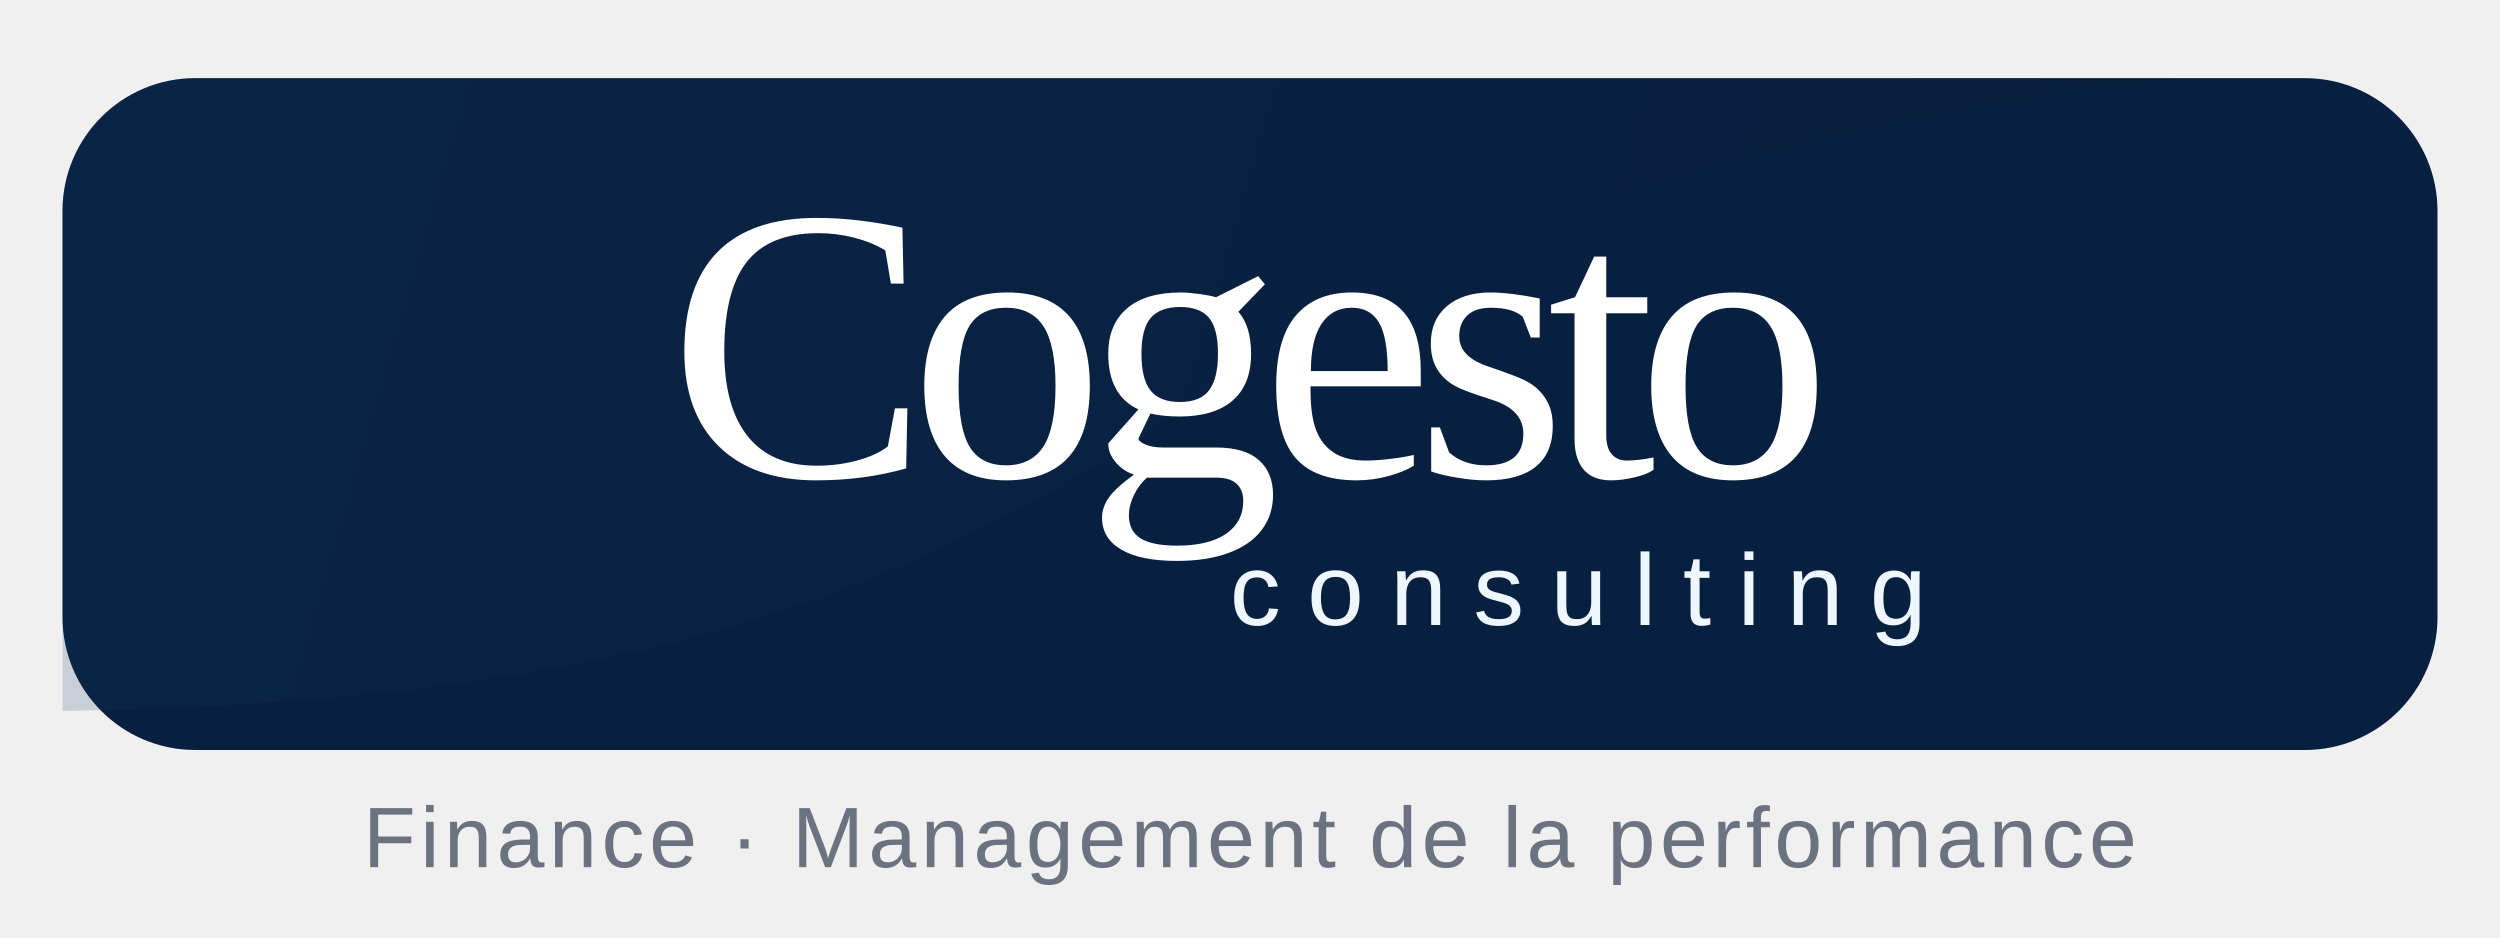
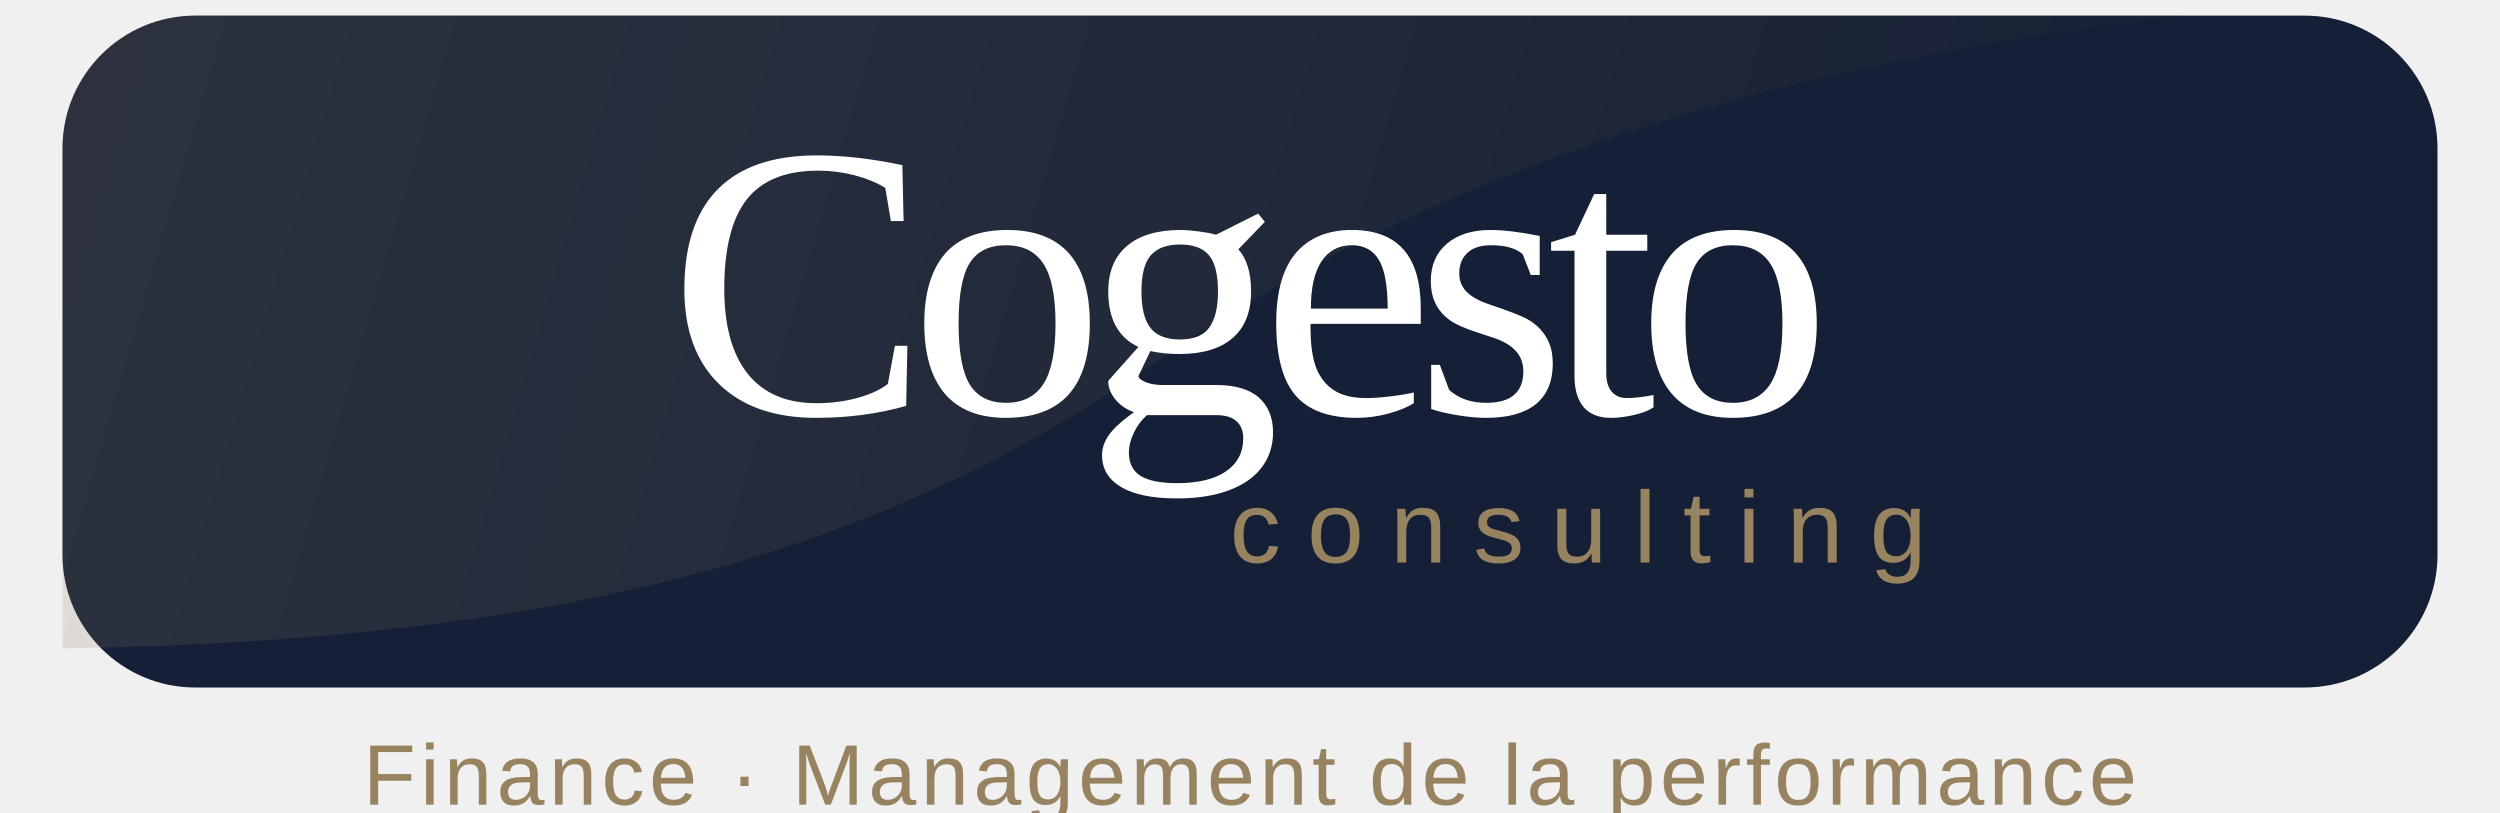
- <svg xmlns="http://www.w3.org/2000/svg" width="320" height="120" viewBox="0 0 320 120" fill="none" role="img" aria-labelledby="title desc">
-   <rect x="8" y="10" width="304" height="86" rx="17" fill="#082040" />
+ <svg xmlns="http://www.w3.org/2000/svg" width="320" height="104" viewBox="0 8 320 104" fill="none" role="img" aria-labelledby="title desc">
+   <rect x="8" y="10" width="304" height="86" rx="17" fill="#152036" />
  <path d="M8 27C8 17.6 15.6 10 25 10h254c-58 7-99 22-132 45-35 24-75 35-139 36V27Z" fill="url(#paint0_linear)" opacity=".18" />
  <text x="160" y="61" text-anchor="middle" fill="#fff" font-family="Georgia, 'Times New Roman', serif" font-size="50" letter-spacing="-2.5">Cogesto</text>
-   <text x="202" y="80" text-anchor="middle" fill="#eef6ff" font-family="Arial, Helvetica, sans-serif" font-size="13" letter-spacing="3.4">consulting</text>
-   <text x="160" y="111" text-anchor="middle" fill="#6b7280" font-family="Arial, Helvetica, sans-serif" font-size="11" letter-spacing=".6">Finance · Management de la performance</text>
+   <text x="202" y="80" text-anchor="middle" fill="#978360" font-family="Arial, Helvetica, sans-serif" font-size="13" letter-spacing="3.4">consulting</text>
+   <text x="160" y="111" text-anchor="middle" fill="#978360" font-family="Arial, Helvetica, sans-serif" font-size="11" letter-spacing=".6">Finance · Management de la performance</text>
  <defs>
    <linearGradient id="paint0_linear" x1="8" y1="10" x2="303" y2="96" gradientUnits="userSpaceOnUse">
-       <stop stop-color="#123a63" />
-       <stop offset="1" stop-color="#06182f" />
+       <stop stop-color="#978360" />
+       <stop offset="1" stop-color="#152036" />
    </linearGradient>
  </defs>
</svg>
